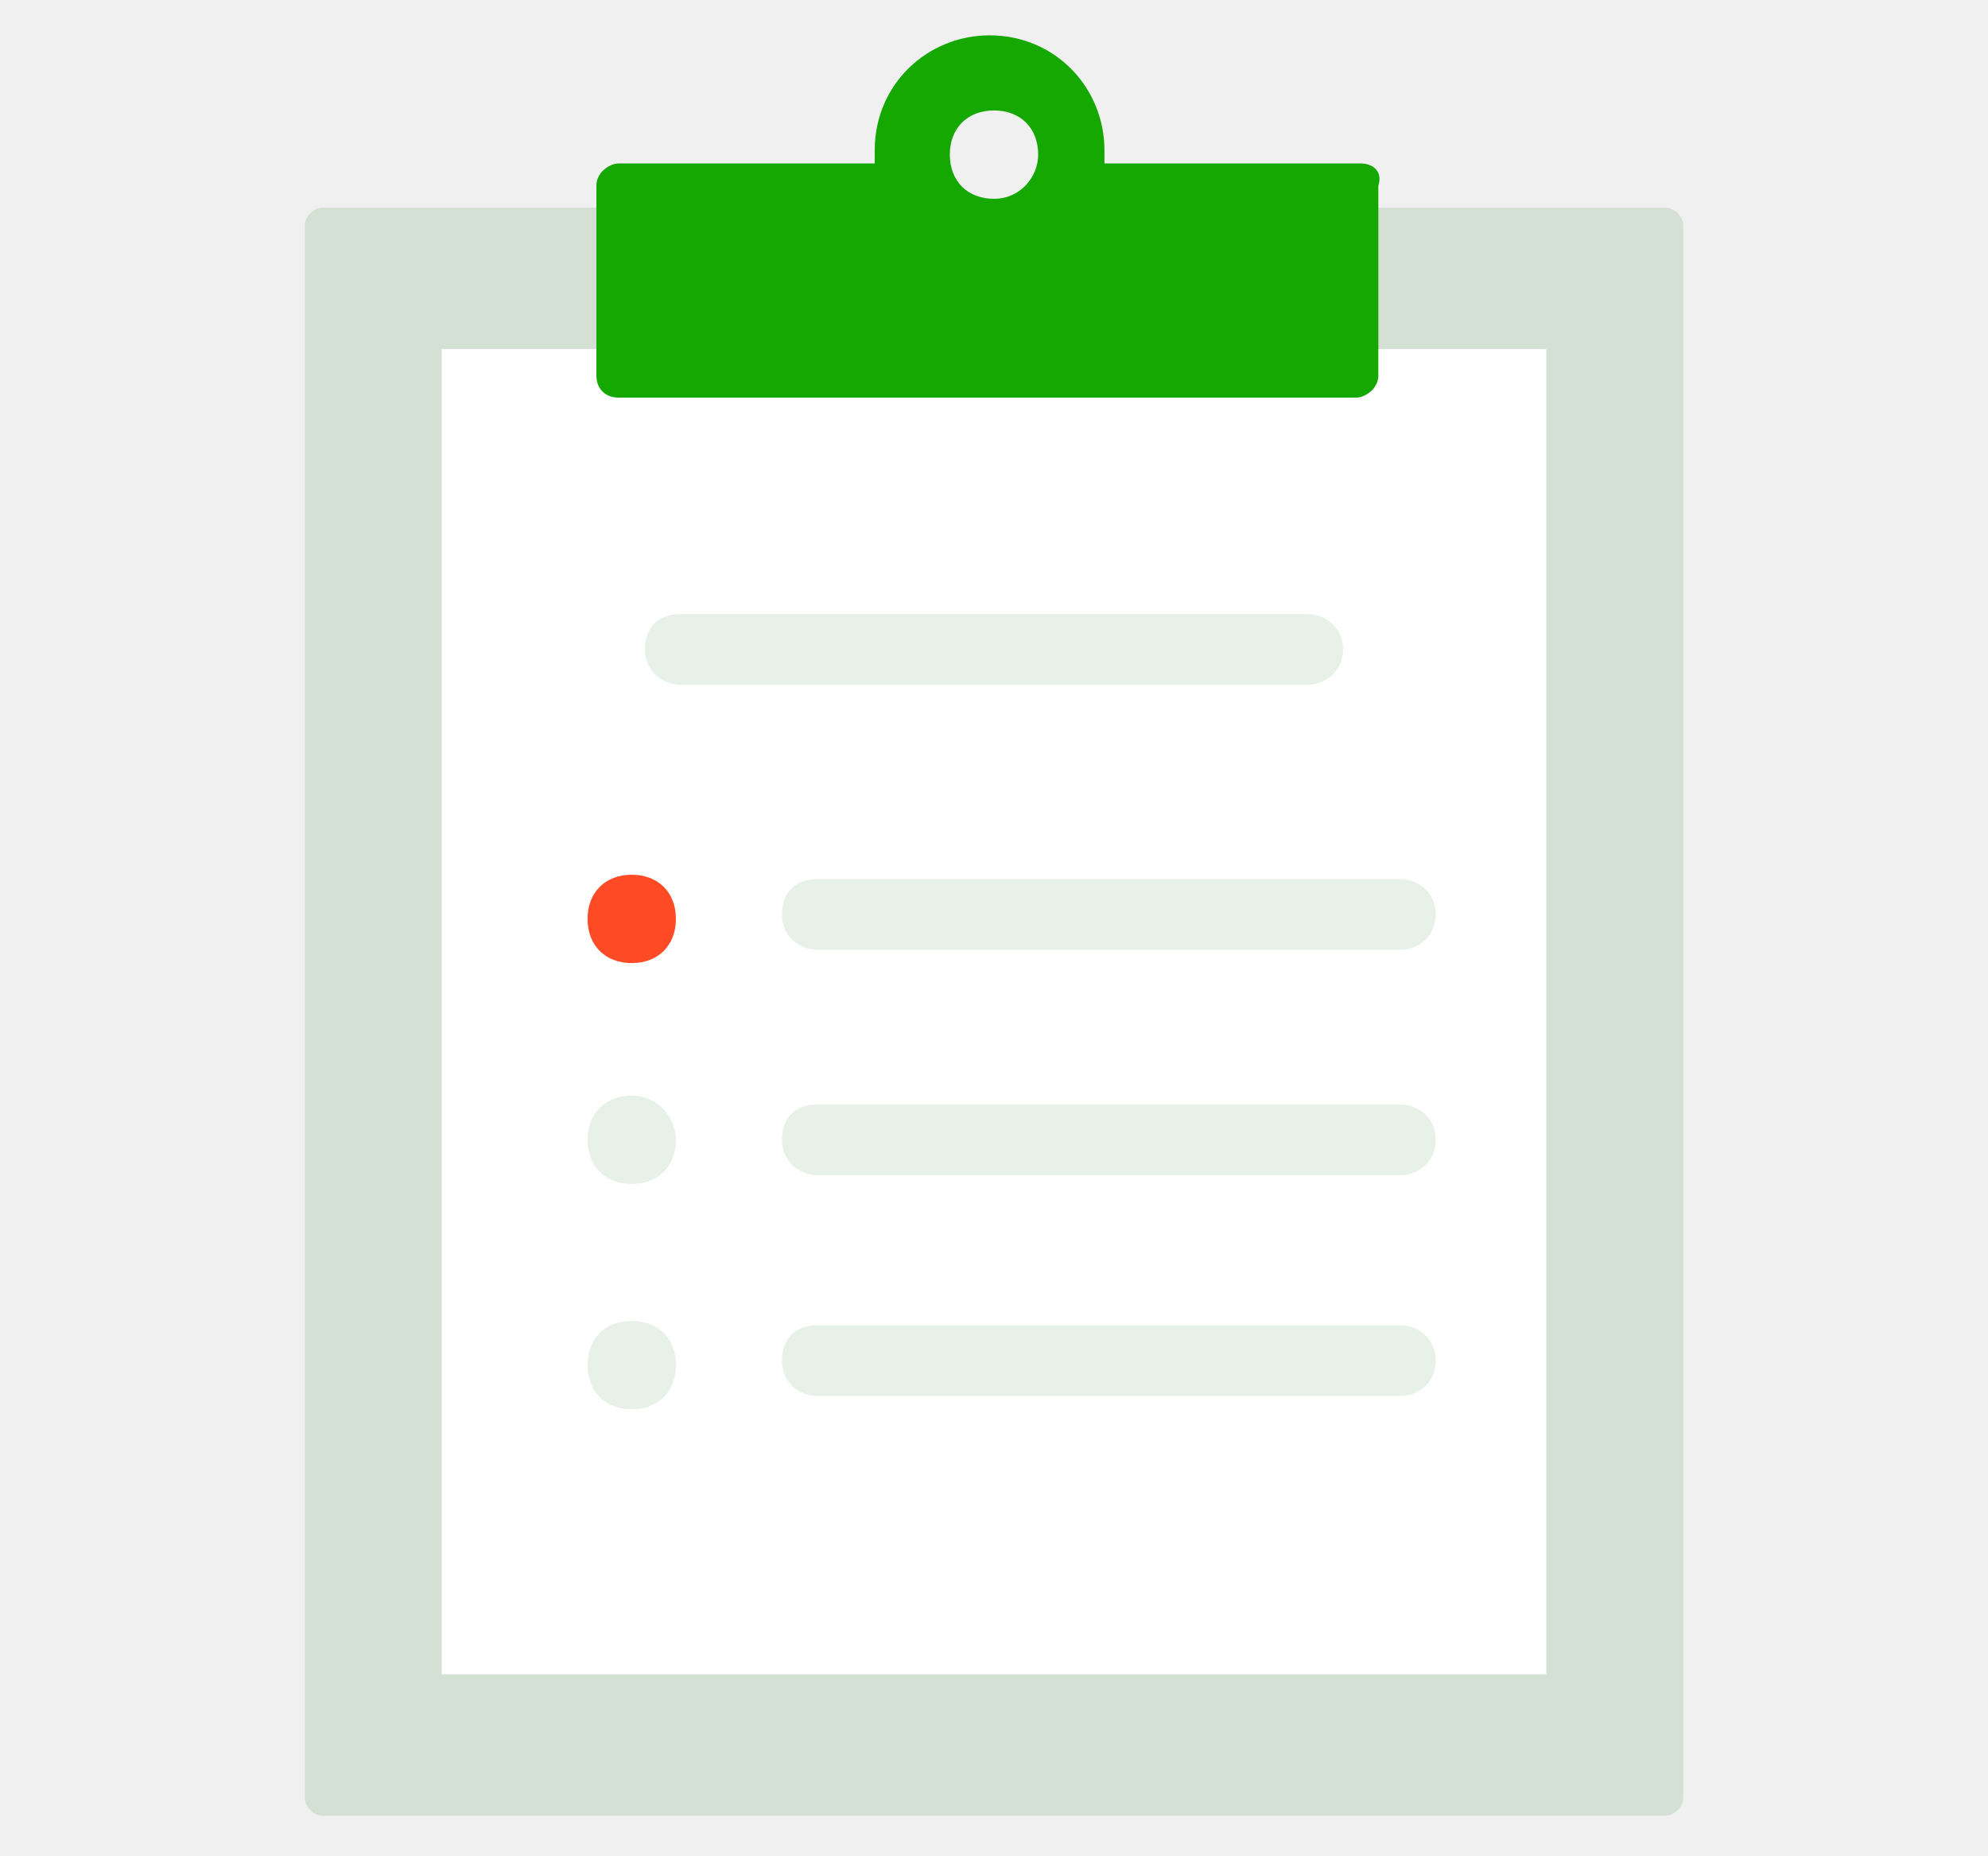
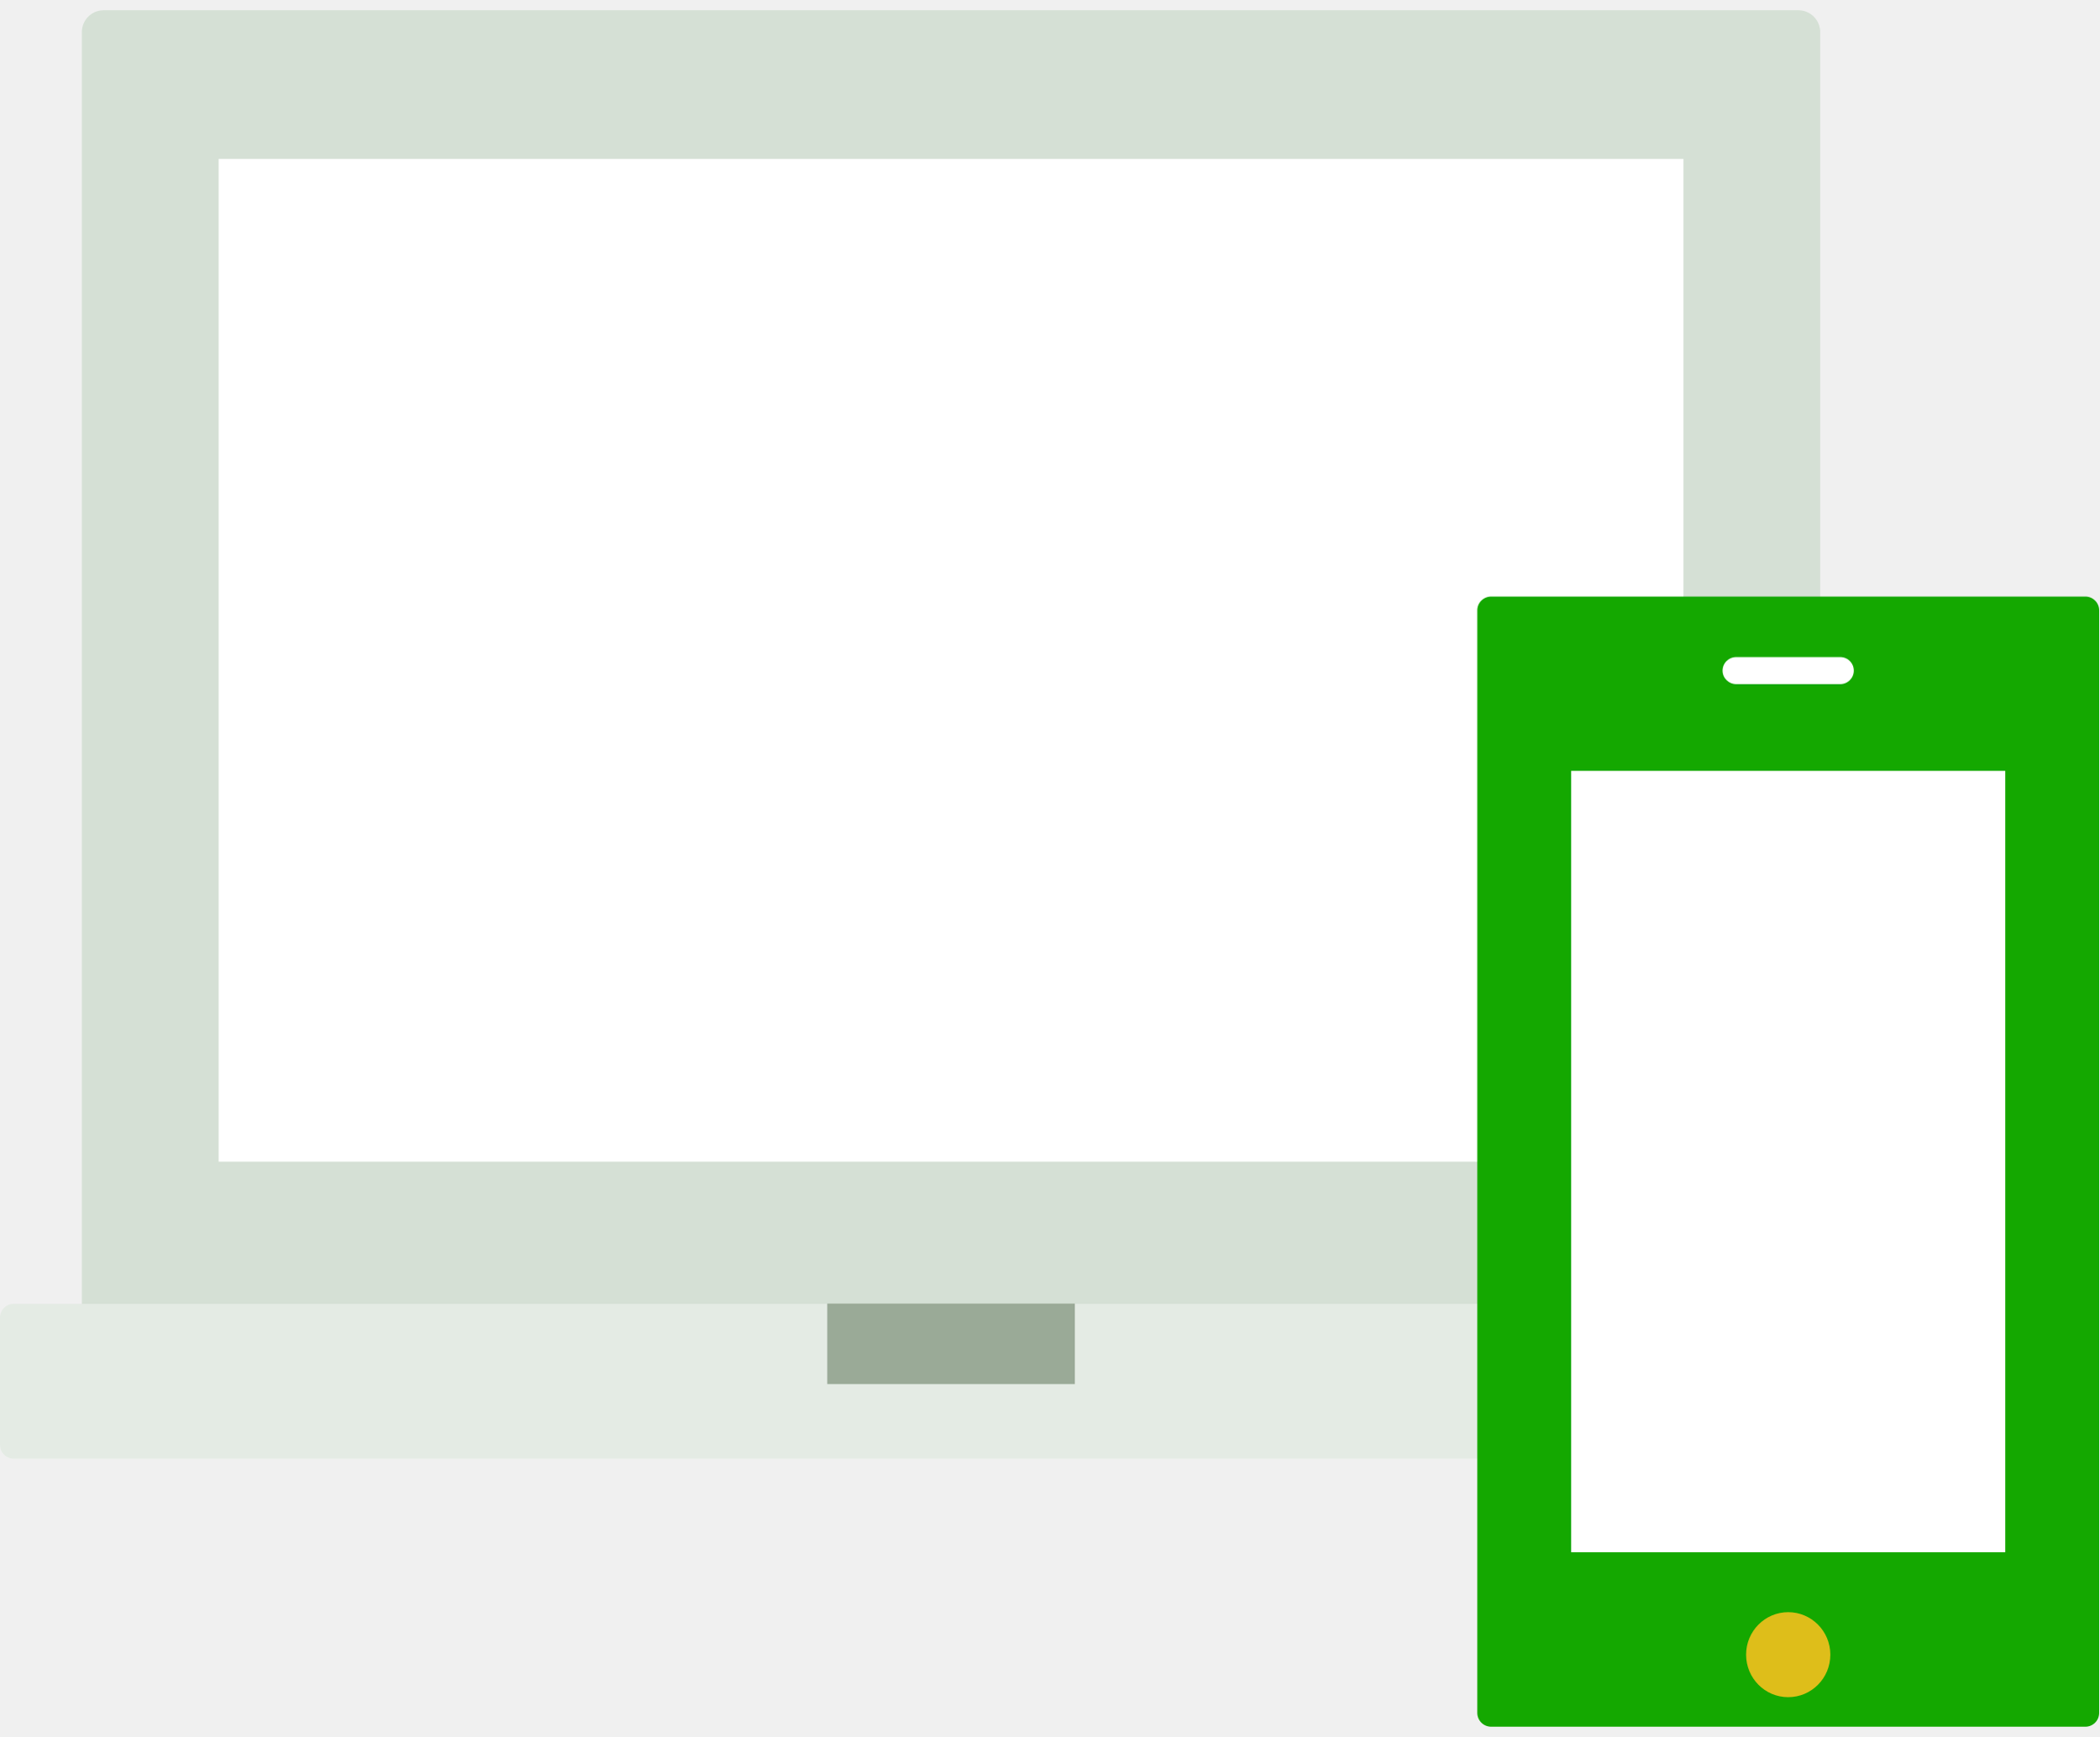
- <svg xmlns="http://www.w3.org/2000/svg" width="45" height="42" viewBox="0 0 45 42" fill="none">
-   <path d="M7.3 41.1C7.1 41.1 6.9 40.9 6.9 40.7V5.1C6.9 4.9 7.1 4.7 7.3 4.7H37.7C37.9 4.7 38.1 4.9 38.1 5.1V35V40.7C38.1 40.9 37.9 41.1 37.7 41.1H7.3Z" fill="#D5E0D5" />
-   <path d="M35 7.9H10V37.9H35V7.9Z" fill="white" />
-   <path d="M30.8 3.7H25C25 3.6 25 3.5 25 3.4C25 2 23.9 0.8 22.4 0.8C21 0.8 19.8 1.9 19.8 3.4C19.8 3.5 19.8 3.6 19.8 3.7H14C13.8 3.7 13.5 3.9 13.5 4.2V8.5C13.5 8.8 13.7 9 14 9H30.7C30.9 9 31.2 8.8 31.2 8.5V4.2C31.3 3.9 31.1 3.7 30.8 3.7ZM22.5 4.5C21.9 4.5 21.5 4.1 21.5 3.5C21.5 2.9 21.9 2.5 22.5 2.5C23.1 2.5 23.5 2.9 23.5 3.5C23.5 4 23.1 4.5 22.5 4.5Z" fill="#14A800" />
-   <path d="M29.6 15.5H15.4C15 15.5 14.6 15.2 14.6 14.7C14.6 14.2 14.9 13.9 15.4 13.9H29.6C30 13.9 30.4 14.2 30.4 14.7C30.4 15.2 30 15.5 29.6 15.5Z" fill="#E8F1E8" />
-   <path d="M15.3 20.8C15.3 21.4 14.9 21.8 14.3 21.8C13.7 21.8 13.3 21.4 13.3 20.8C13.3 20.2 13.7 19.8 14.3 19.8C14.9 19.8 15.3 20.2 15.3 20.8Z" fill="#FF4B25" />
-   <path d="M15.3 25.8C15.3 26.4 14.9 26.8 14.3 26.8C13.7 26.8 13.3 26.4 13.3 25.8C13.3 25.2 13.7 24.8 14.3 24.8C14.9 24.8 15.3 25.3 15.3 25.8Z" fill="#E8F1E8" />
-   <path d="M15.3 30.9C15.3 31.5 14.9 31.9 14.3 31.9C13.7 31.9 13.3 31.5 13.3 30.9C13.3 30.3 13.7 29.9 14.3 29.9C14.9 29.9 15.3 30.3 15.3 30.9Z" fill="#E8F1E8" />
-   <path d="M31.7 21.5H18.5C18.1 21.5 17.7 21.2 17.7 20.7C17.7 20.2 18 19.9 18.5 19.9H31.7C32.1 19.9 32.5 20.2 32.5 20.7C32.5 21.2 32.1 21.5 31.7 21.5Z" fill="#E8F1E8" />
-   <path d="M31.7 26.6H18.5C18.1 26.6 17.7 26.3 17.7 25.8C17.7 25.3 18 25 18.5 25H31.7C32.1 25 32.5 25.3 32.5 25.8C32.5 26.3 32.1 26.6 31.7 26.6Z" fill="#E8F1E8" />
-   <path d="M31.7 31.6H18.5C18.1 31.6 17.7 31.3 17.7 30.8C17.7 30.3 18 30 18.5 30H31.7C32.1 30 32.5 30.3 32.5 30.8C32.5 31.3 32.1 31.6 31.7 31.6Z" fill="#E8F1E8" />
+ <svg xmlns="http://www.w3.org/2000/svg" width="145" height="120" viewBox="0 0 145 120" fill="none">
+   <path d="M125.735 90.512H5.653V2.22C5.653 1.388 6.326 0.708 7.158 0.708H124.223C125.055 0.708 125.735 1.388 125.735 2.22V90.512Z" fill="#D5E0D5" />
+   <path d="M116.284 10.978H15.102V80.253H116.284V10.978Z" fill="white" />
+   <path d="M130.426 100.774H0.952C0.425 100.774 0 100.349 0 99.811V91.028C0 90.505 0.425 90.076 0.952 90.076H130.426C130.953 90.076 131.385 90.505 131.385 91.028V99.811C131.385 100.35 130.953 100.774 130.426 100.774Z" fill="#E4EBE4" />
+   <path d="M74.246 90.059H57.144V95.621H74.246V90.059Z" fill="#9AAA97" />
+   <path d="M144.044 119.292H103.008C102.474 119.292 102.045 118.867 102.045 118.329V42.165C102.045 41.638 102.474 41.213 103.008 41.213H144.044C144.571 41.213 145 41.638 145 42.165V118.329C145 118.867 144.571 119.292 144.044 119.292Z" fill="#14A800" />
+   <path d="M138.514 53.256H108.53V107.238H138.514V53.256Z" fill="white" />
+   <path d="M126.433 114.314C126.433 115.939 125.126 117.252 123.52 117.252C121.916 117.252 120.614 115.939 120.614 114.314C120.614 112.693 121.917 111.379 123.52 111.379C125.126 111.38 126.433 112.693 126.433 114.314Z" fill="#DEBE1A" />
+   <path d="M127.115 47.263H119.929C119.411 47.263 118.988 46.842 118.988 46.332C118.988 45.811 119.412 45.394 119.929 45.394H127.115C127.636 45.394 128.053 45.812 128.053 46.332C128.054 46.842 127.637 47.263 127.115 47.263Z" fill="white" />
</svg>
